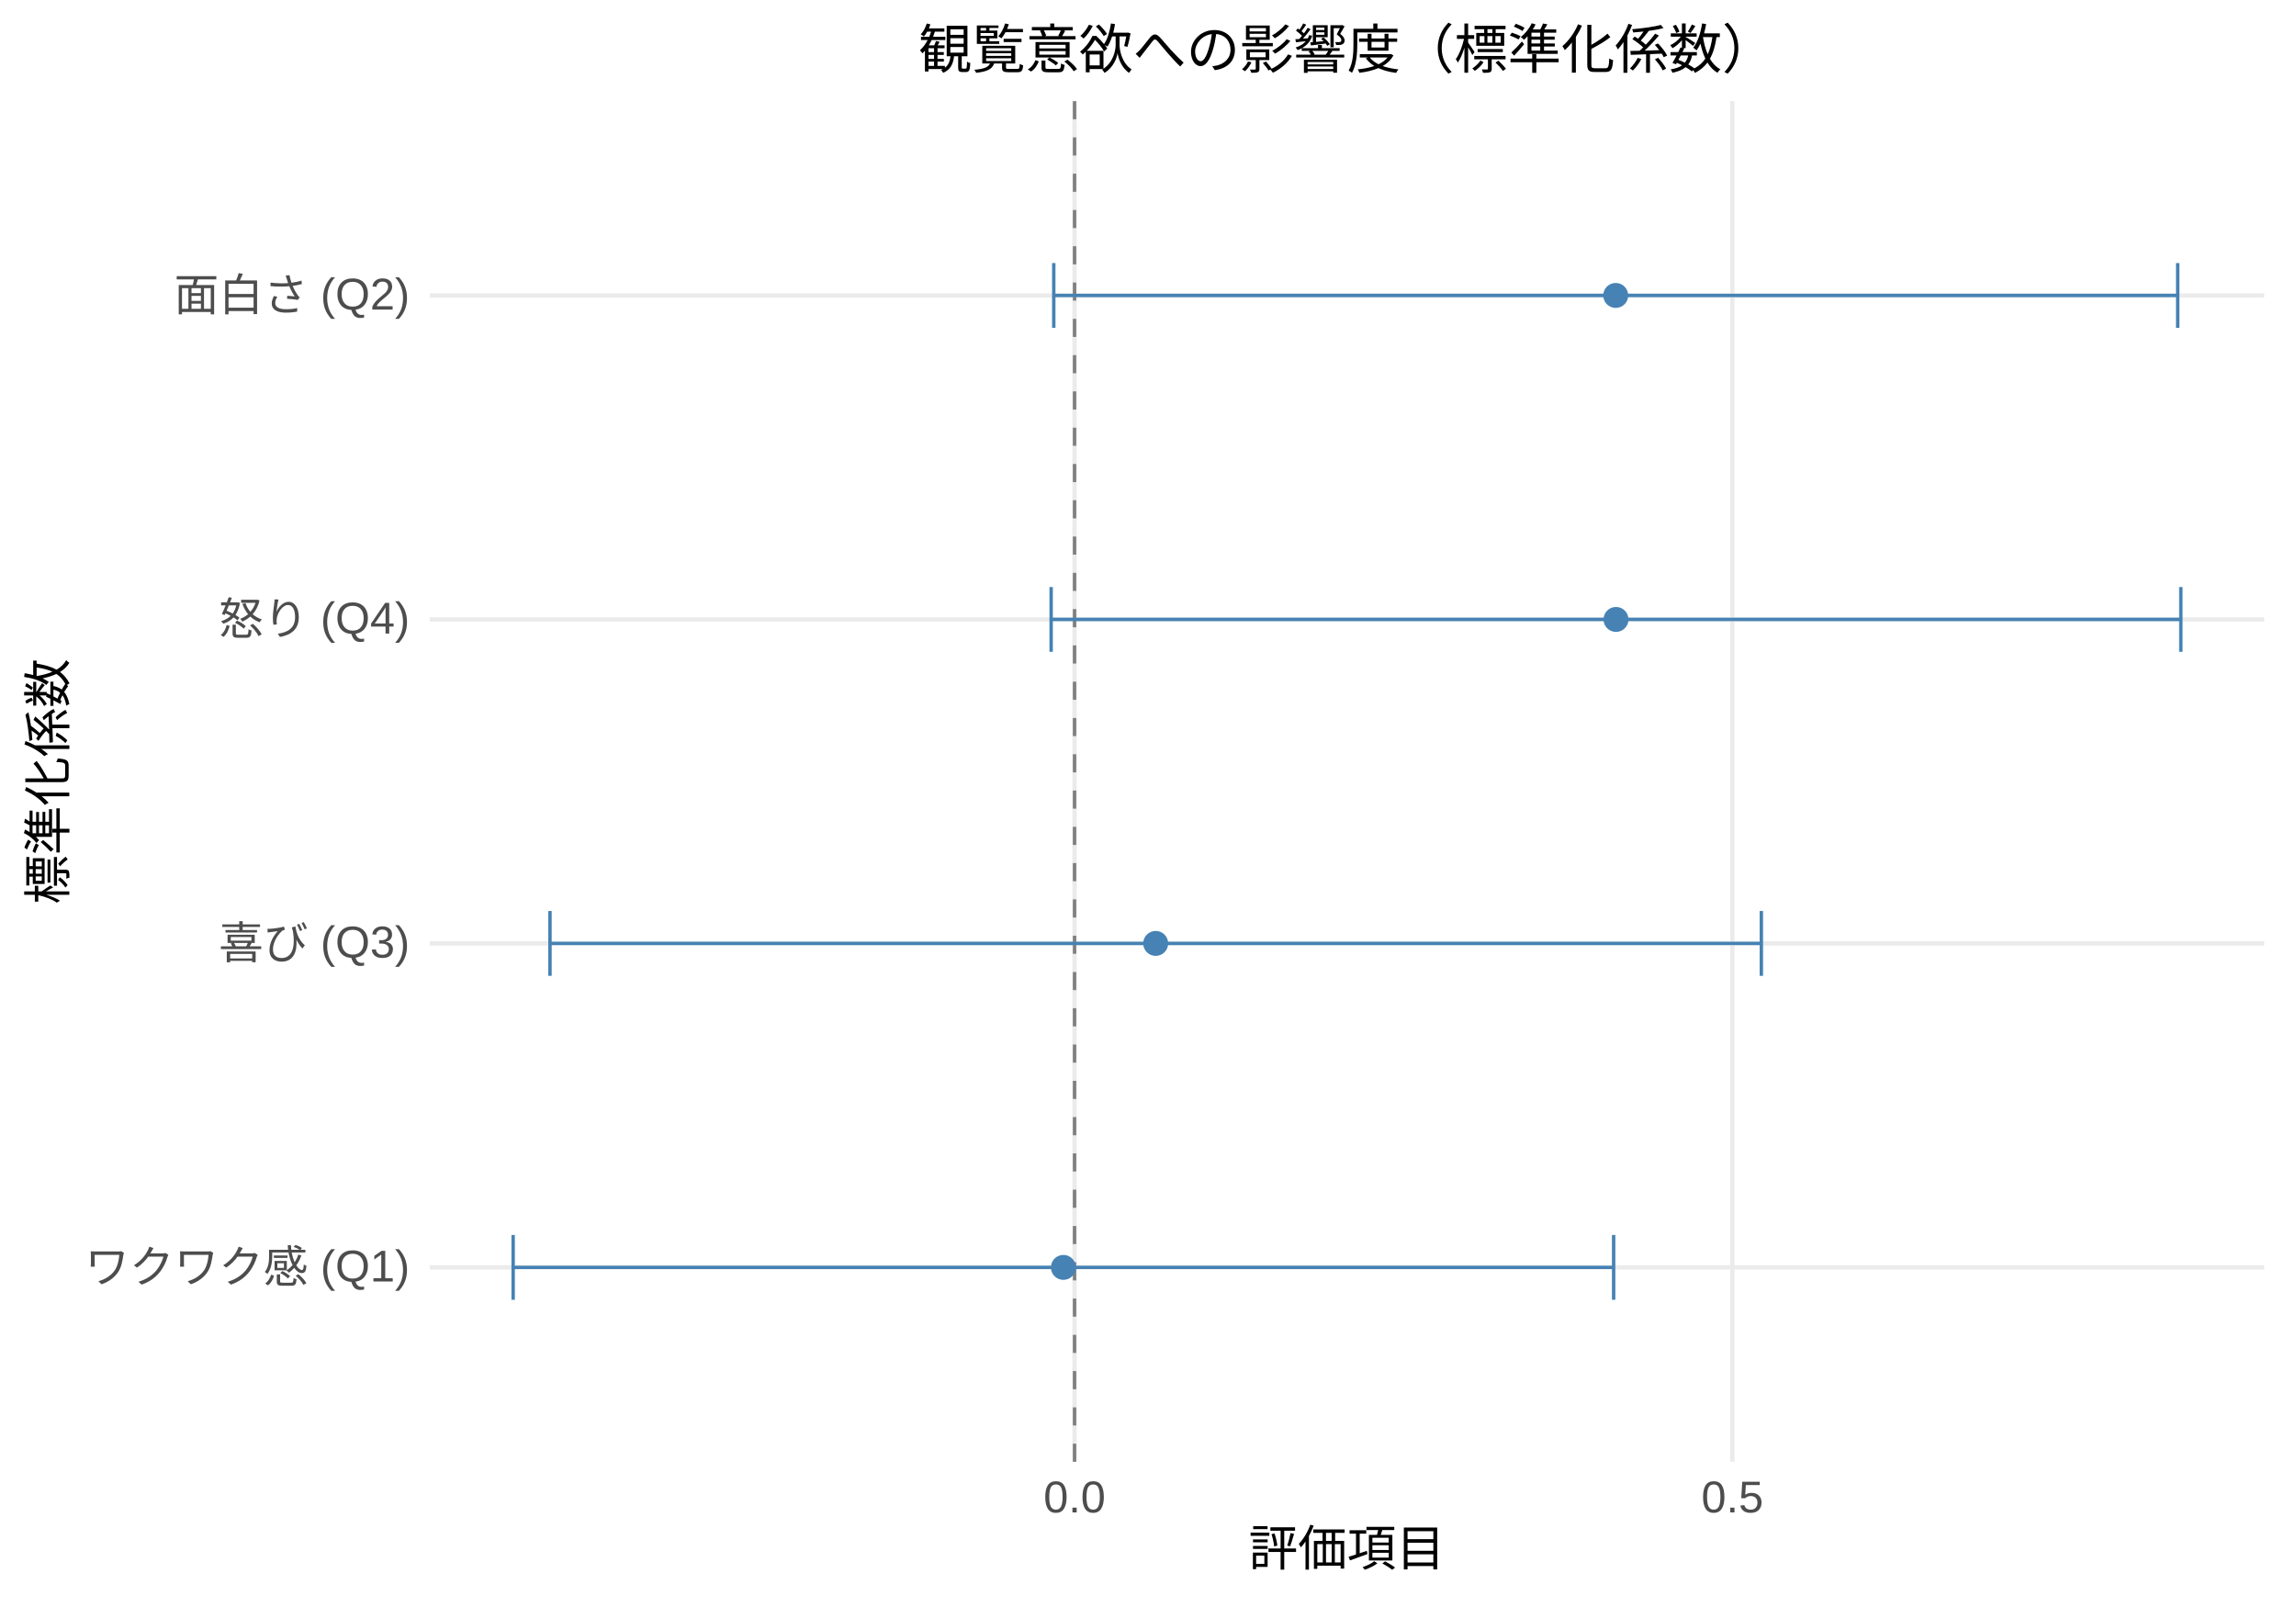
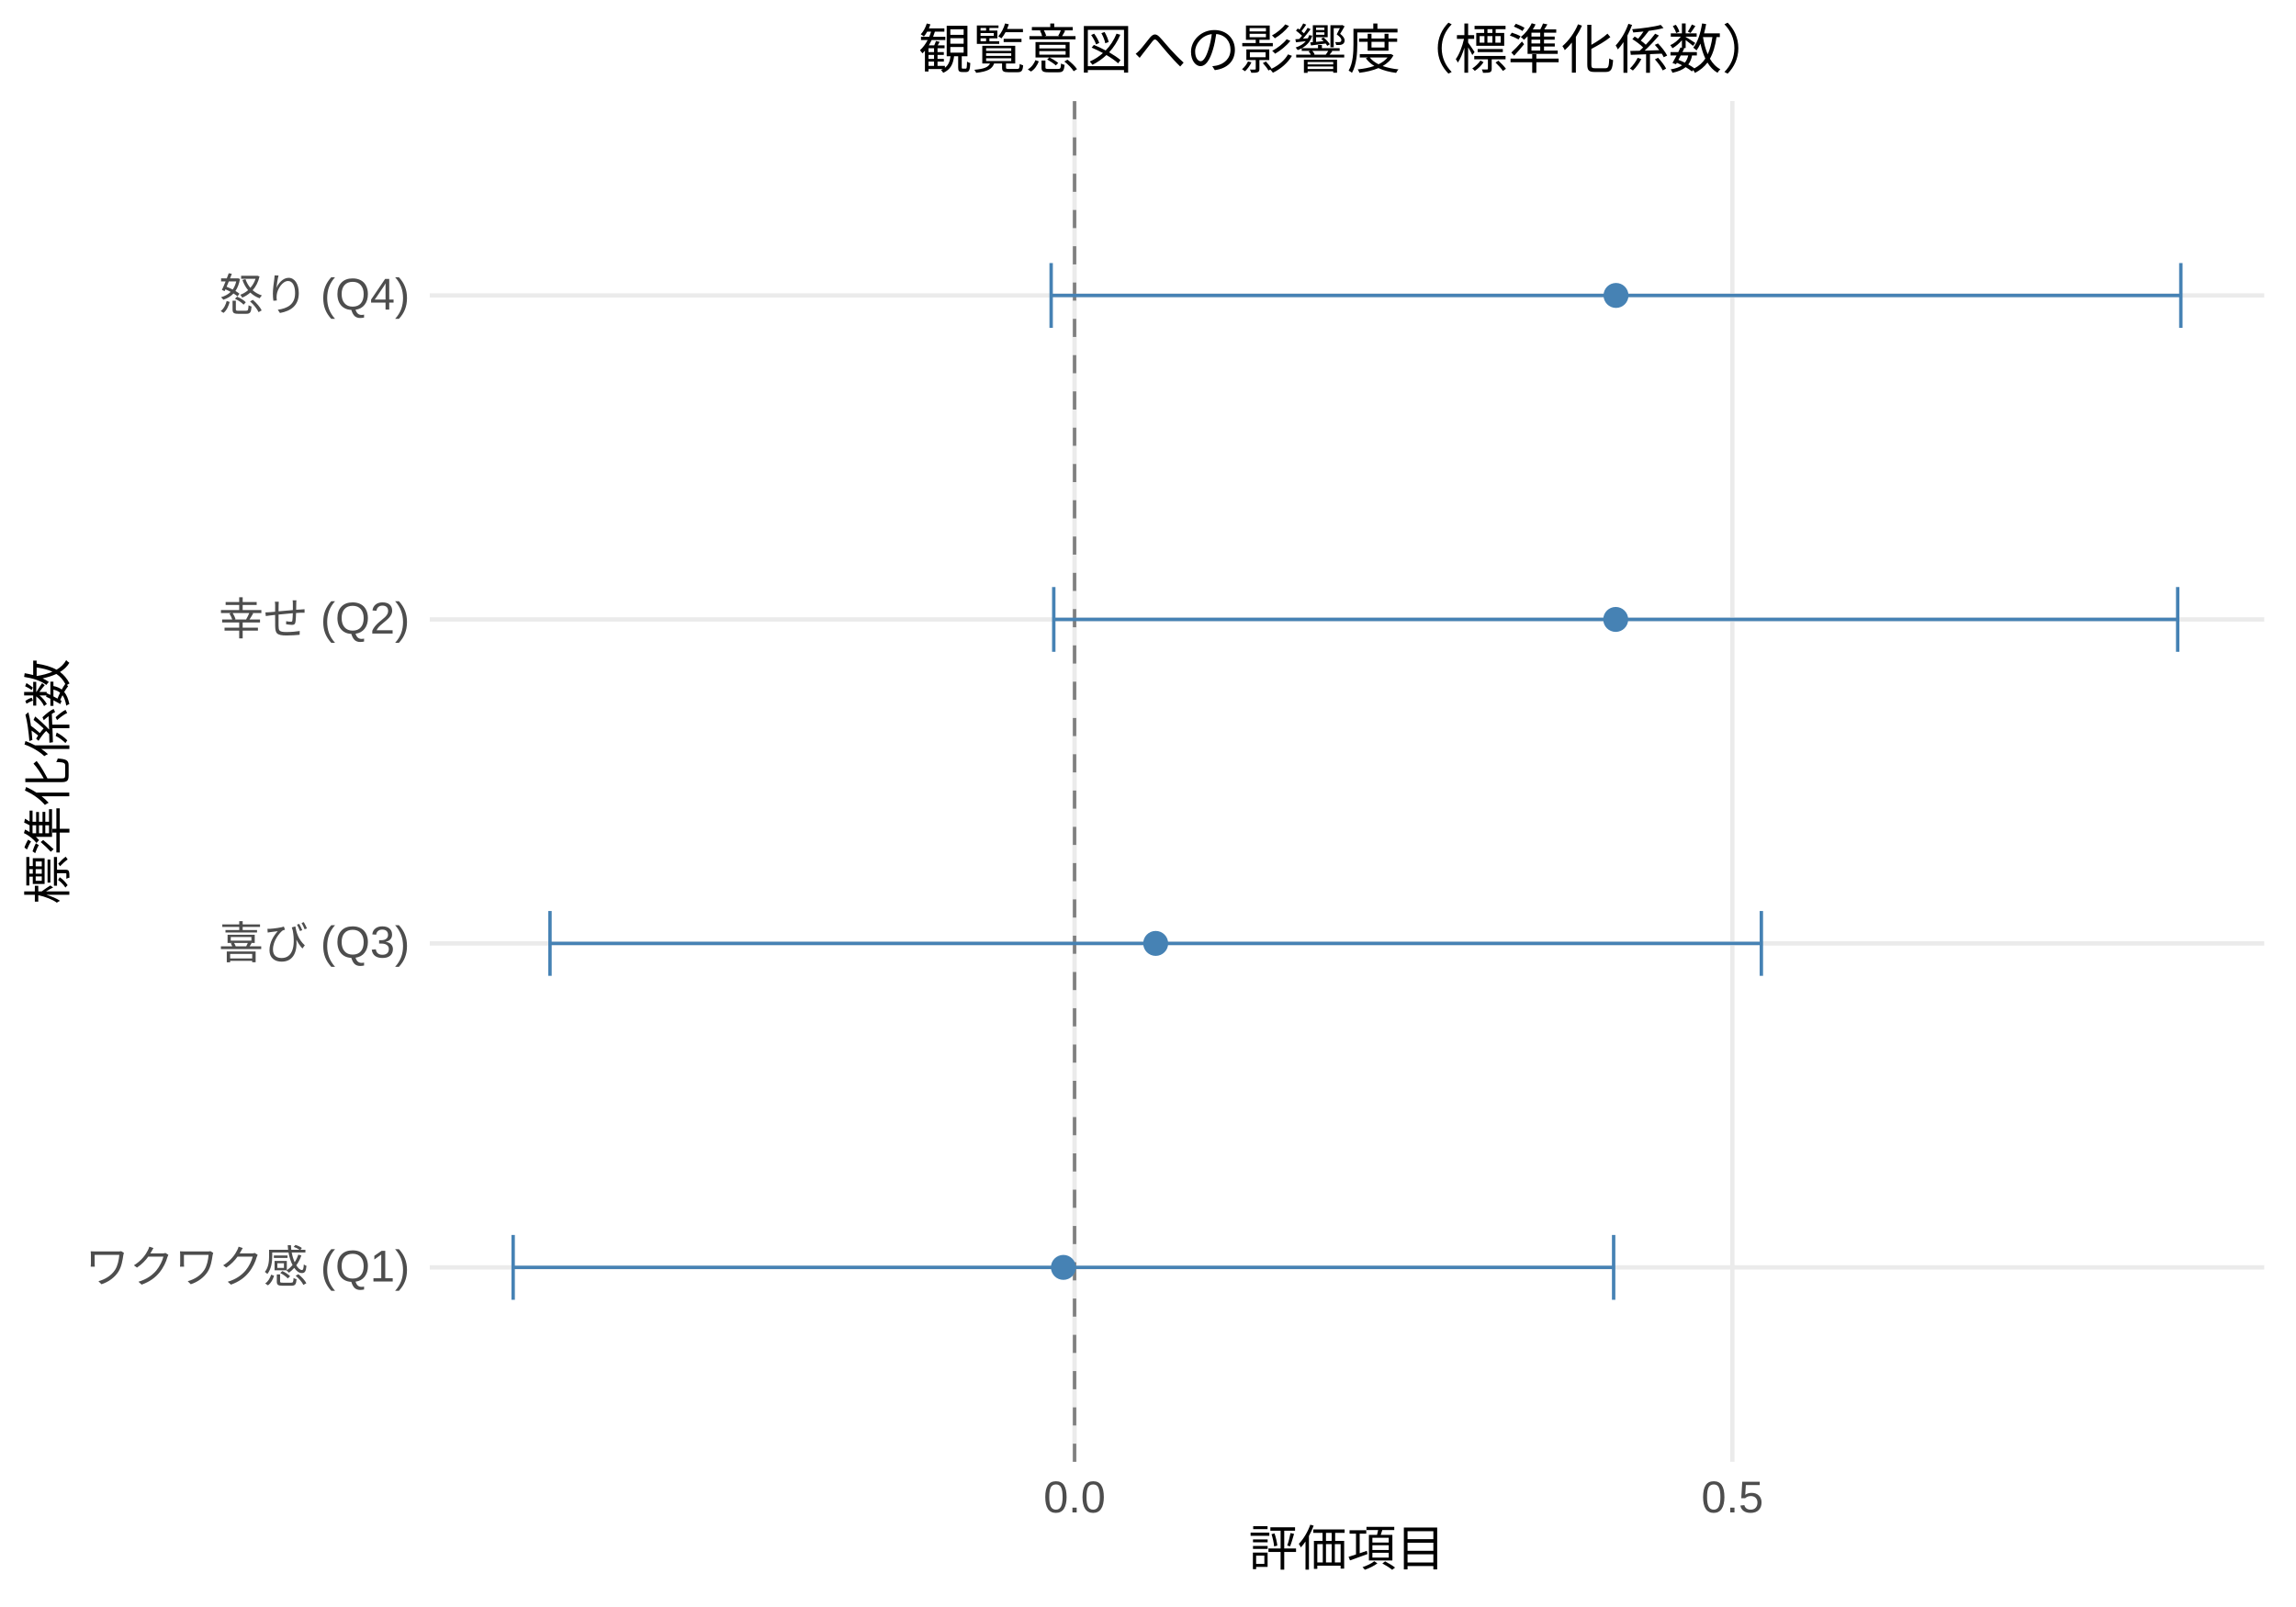
<svg xmlns="http://www.w3.org/2000/svg" class="svglite" width="720.00pt" height="504.00pt" viewBox="0 0 720.00 504.00">
  <defs>
    <style type="text/css">
    .svglite line, .svglite polyline, .svglite polygon, .svglite path, .svglite rect, .svglite circle {
      fill: none;
      stroke: #000000;
      stroke-linecap: round;
      stroke-linejoin: round;
      stroke-miterlimit: 10.00;
    }
    .svglite text {
      white-space: pre;
    }
  </style>
  </defs>
  <rect width="100%" height="100%" style="stroke: none; fill: none;" />
  <defs>
    <clipPath id="cpMC4wMHw3MjAuMDB8MC4wMHw1MDQuMDA=">
      <rect x="0.00" y="0.00" width="720.00" height="504.00" />
    </clipPath>
  </defs>
  <g clip-path="url(#cpMC4wMHw3MjAuMDB8MC4wMHw1MDQuMDA=)">
</g>
  <defs>
    <clipPath id="cpMTM0Ljc3fDcxMC4wNHwzMS42OXw0NTguNDY=">
      <rect x="134.77" y="31.69" width="575.27" height="426.77" />
    </clipPath>
  </defs>
  <g clip-path="url(#cpMTM0Ljc3fDcxMC4wNHwzMS42OXw0NTguNDY=)">
    <polyline points="134.77,397.49 710.04,397.49 " style="stroke-width: 1.36; stroke: #EBEBEB; stroke-linecap: butt;" />
    <polyline points="134.77,295.88 710.04,295.88 " style="stroke-width: 1.36; stroke: #EBEBEB; stroke-linecap: butt;" />
    <polyline points="134.77,194.27 710.04,194.27 " style="stroke-width: 1.36; stroke: #EBEBEB; stroke-linecap: butt;" />
    <polyline points="134.77,92.66 710.04,92.66 " style="stroke-width: 1.36; stroke: #EBEBEB; stroke-linecap: butt;" />
    <polyline points="336.97,458.46 336.97,31.69 " style="stroke-width: 1.36; stroke: #EBEBEB; stroke-linecap: butt;" />
    <polyline points="543.25,458.46 543.25,31.69 " style="stroke-width: 1.36; stroke: #EBEBEB; stroke-linecap: butt;" />
    <line x1="336.97" y1="458.46" x2="336.97" y2="31.69" style="stroke-width: 1.07; stroke: #7F7F7F; stroke-dasharray: 5.69,5.69; stroke-linecap: butt;" />
    <circle cx="333.47" cy="397.49" r="3.56" style="stroke-width: 0.71; stroke: #4682B4; fill: #4682B4;" />
-     <circle cx="506.67" cy="92.66" r="3.56" style="stroke-width: 0.71; stroke: #4682B4; fill: #4682B4;" />
+     <circle cx="506.67" cy="194.27" r="3.56" style="stroke-width: 0.71; stroke: #4682B4; fill: #4682B4;" />
    <circle cx="362.41" cy="295.88" r="3.56" style="stroke-width: 0.71; stroke: #4682B4; fill: #4682B4;" />
-     <circle cx="506.76" cy="194.27" r="3.56" style="stroke-width: 0.71; stroke: #4682B4; fill: #4682B4;" />
+     <circle cx="506.76" cy="92.66" r="3.56" style="stroke-width: 0.71; stroke: #4682B4; fill: #4682B4;" />
    <polyline points="506.02,407.66 506.02,387.33 " style="stroke-width: 1.07; stroke: #4682B4; stroke-linecap: butt;" />
    <polyline points="506.02,397.49 160.92,397.49 " style="stroke-width: 1.07; stroke: #4682B4; stroke-linecap: butt;" />
    <polyline points="160.92,407.66 160.92,387.33 " style="stroke-width: 1.07; stroke: #4682B4; stroke-linecap: butt;" />
-     <polyline points="682.90,102.82 682.90,82.50 " style="stroke-width: 1.07; stroke: #4682B4; stroke-linecap: butt;" />
-     <polyline points="682.90,92.66 330.45,92.66 " style="stroke-width: 1.07; stroke: #4682B4; stroke-linecap: butt;" />
-     <polyline points="330.45,102.82 330.45,82.50 " style="stroke-width: 1.07; stroke: #4682B4; stroke-linecap: butt;" />
+     <polyline points="682.90,204.43 682.90,184.11 " style="stroke-width: 1.07; stroke: #4682B4; stroke-linecap: butt;" />
+     <polyline points="682.90,194.27 330.45,194.27 " style="stroke-width: 1.07; stroke: #4682B4; stroke-linecap: butt;" />
+     <polyline points="330.45,204.43 330.45,184.11 " style="stroke-width: 1.07; stroke: #4682B4; stroke-linecap: butt;" />
    <polyline points="552.34,306.04 552.34,285.72 " style="stroke-width: 1.07; stroke: #4682B4; stroke-linecap: butt;" />
    <polyline points="552.34,295.88 172.47,295.88 " style="stroke-width: 1.07; stroke: #4682B4; stroke-linecap: butt;" />
    <polyline points="172.47,306.04 172.47,285.72 " style="stroke-width: 1.07; stroke: #4682B4; stroke-linecap: butt;" />
-     <polyline points="683.89,204.43 683.89,184.11 " style="stroke-width: 1.07; stroke: #4682B4; stroke-linecap: butt;" />
-     <polyline points="683.89,194.27 329.63,194.27 " style="stroke-width: 1.07; stroke: #4682B4; stroke-linecap: butt;" />
-     <polyline points="329.63,204.43 329.63,184.11 " style="stroke-width: 1.07; stroke: #4682B4; stroke-linecap: butt;" />
+     <polyline points="683.89,102.82 683.89,82.50 " style="stroke-width: 1.07; stroke: #4682B4; stroke-linecap: butt;" />
+     <polyline points="683.89,92.66 329.63,92.66 " style="stroke-width: 1.07; stroke: #4682B4; stroke-linecap: butt;" />
+     <polyline points="329.63,102.82 329.63,82.50 " style="stroke-width: 1.07; stroke: #4682B4; stroke-linecap: butt;" />
  </g>
  <g clip-path="url(#cpMC4wMHw3MjAuMDB8MC4wMHw1MDQuMDA=)">
    <text x="128.49" y="402.29" text-anchor="end" style="font-size: 14.00px; font-weight: 500;fill: #4D4D4D; font-family: &quot;Arial&quot;;" textLength="101.52px" lengthAdjust="spacingAndGlyphs">ワクワク感 (Q1)</text>
    <text x="128.49" y="300.68" text-anchor="end" style="font-size: 14.00px; font-weight: 500;fill: #4D4D4D; font-family: &quot;Arial&quot;;" textLength="58.54px" lengthAdjust="spacingAndGlyphs">喜び (Q3)</text>
-     <text x="128.49" y="199.07" text-anchor="end" style="font-size: 14.00px; font-weight: 500;fill: #4D4D4D; font-family: &quot;Arial&quot;;" textLength="58.54px" lengthAdjust="spacingAndGlyphs">怒り (Q4)</text>
-     <text x="128.49" y="97.46" text-anchor="end" style="font-size: 14.00px; font-weight: 500;fill: #4D4D4D; font-family: &quot;Arial&quot;;" textLength="72.53px" lengthAdjust="spacingAndGlyphs">面白さ (Q2)</text>
+     <text x="128.49" y="199.07" text-anchor="end" style="font-size: 14.00px; font-weight: 500;fill: #4D4D4D; font-family: &quot;Arial&quot;;" textLength="58.54px" lengthAdjust="spacingAndGlyphs">幸せ (Q2)</text>
+     <text x="128.49" y="97.46" text-anchor="end" style="font-size: 14.00px; font-weight: 500;fill: #4D4D4D; font-family: &quot;Arial&quot;;" textLength="58.54px" lengthAdjust="spacingAndGlyphs">怒り (Q4)</text>
    <text x="336.97" y="474.34" text-anchor="middle" style="font-size: 14.00px; font-weight: 500;fill: #4D4D4D; font-family: &quot;Arial&quot;;" textLength="20.99px" lengthAdjust="spacingAndGlyphs">0.0</text>
    <text x="543.25" y="474.34" text-anchor="middle" style="font-size: 14.00px; font-weight: 500;fill: #4D4D4D; font-family: &quot;Arial&quot;;" textLength="20.99px" lengthAdjust="spacingAndGlyphs">0.5</text>
    <text x="422.40" y="491.07" text-anchor="middle" style="font-size: 15.40px; font-weight: 500; font-family: &quot;Arial&quot;;" textLength="61.57px" lengthAdjust="spacingAndGlyphs">評価項目</text>
    <text transform="translate(20.52,245.08) rotate(-90)" text-anchor="middle" style="font-size: 15.40px; font-weight: 500; font-family: &quot;Arial&quot;;" textLength="76.97px" lengthAdjust="spacingAndGlyphs">標準化係数</text>
-     <text x="422.40" y="21.48" text-anchor="middle" style="font-size: 16.80px; font-weight: 500; font-family: &quot;Arial&quot;;" textLength="269.55px" lengthAdjust="spacingAndGlyphs">観覧意欲への影響度（標準化係数）</text>
+     <text x="422.40" y="21.48" text-anchor="middle" style="font-size: 16.80px; font-weight: 500; font-family: &quot;Arial&quot;;" textLength="269.55px" lengthAdjust="spacingAndGlyphs">観覧意図への影響度（標準化係数）</text>
  </g>
</svg>
